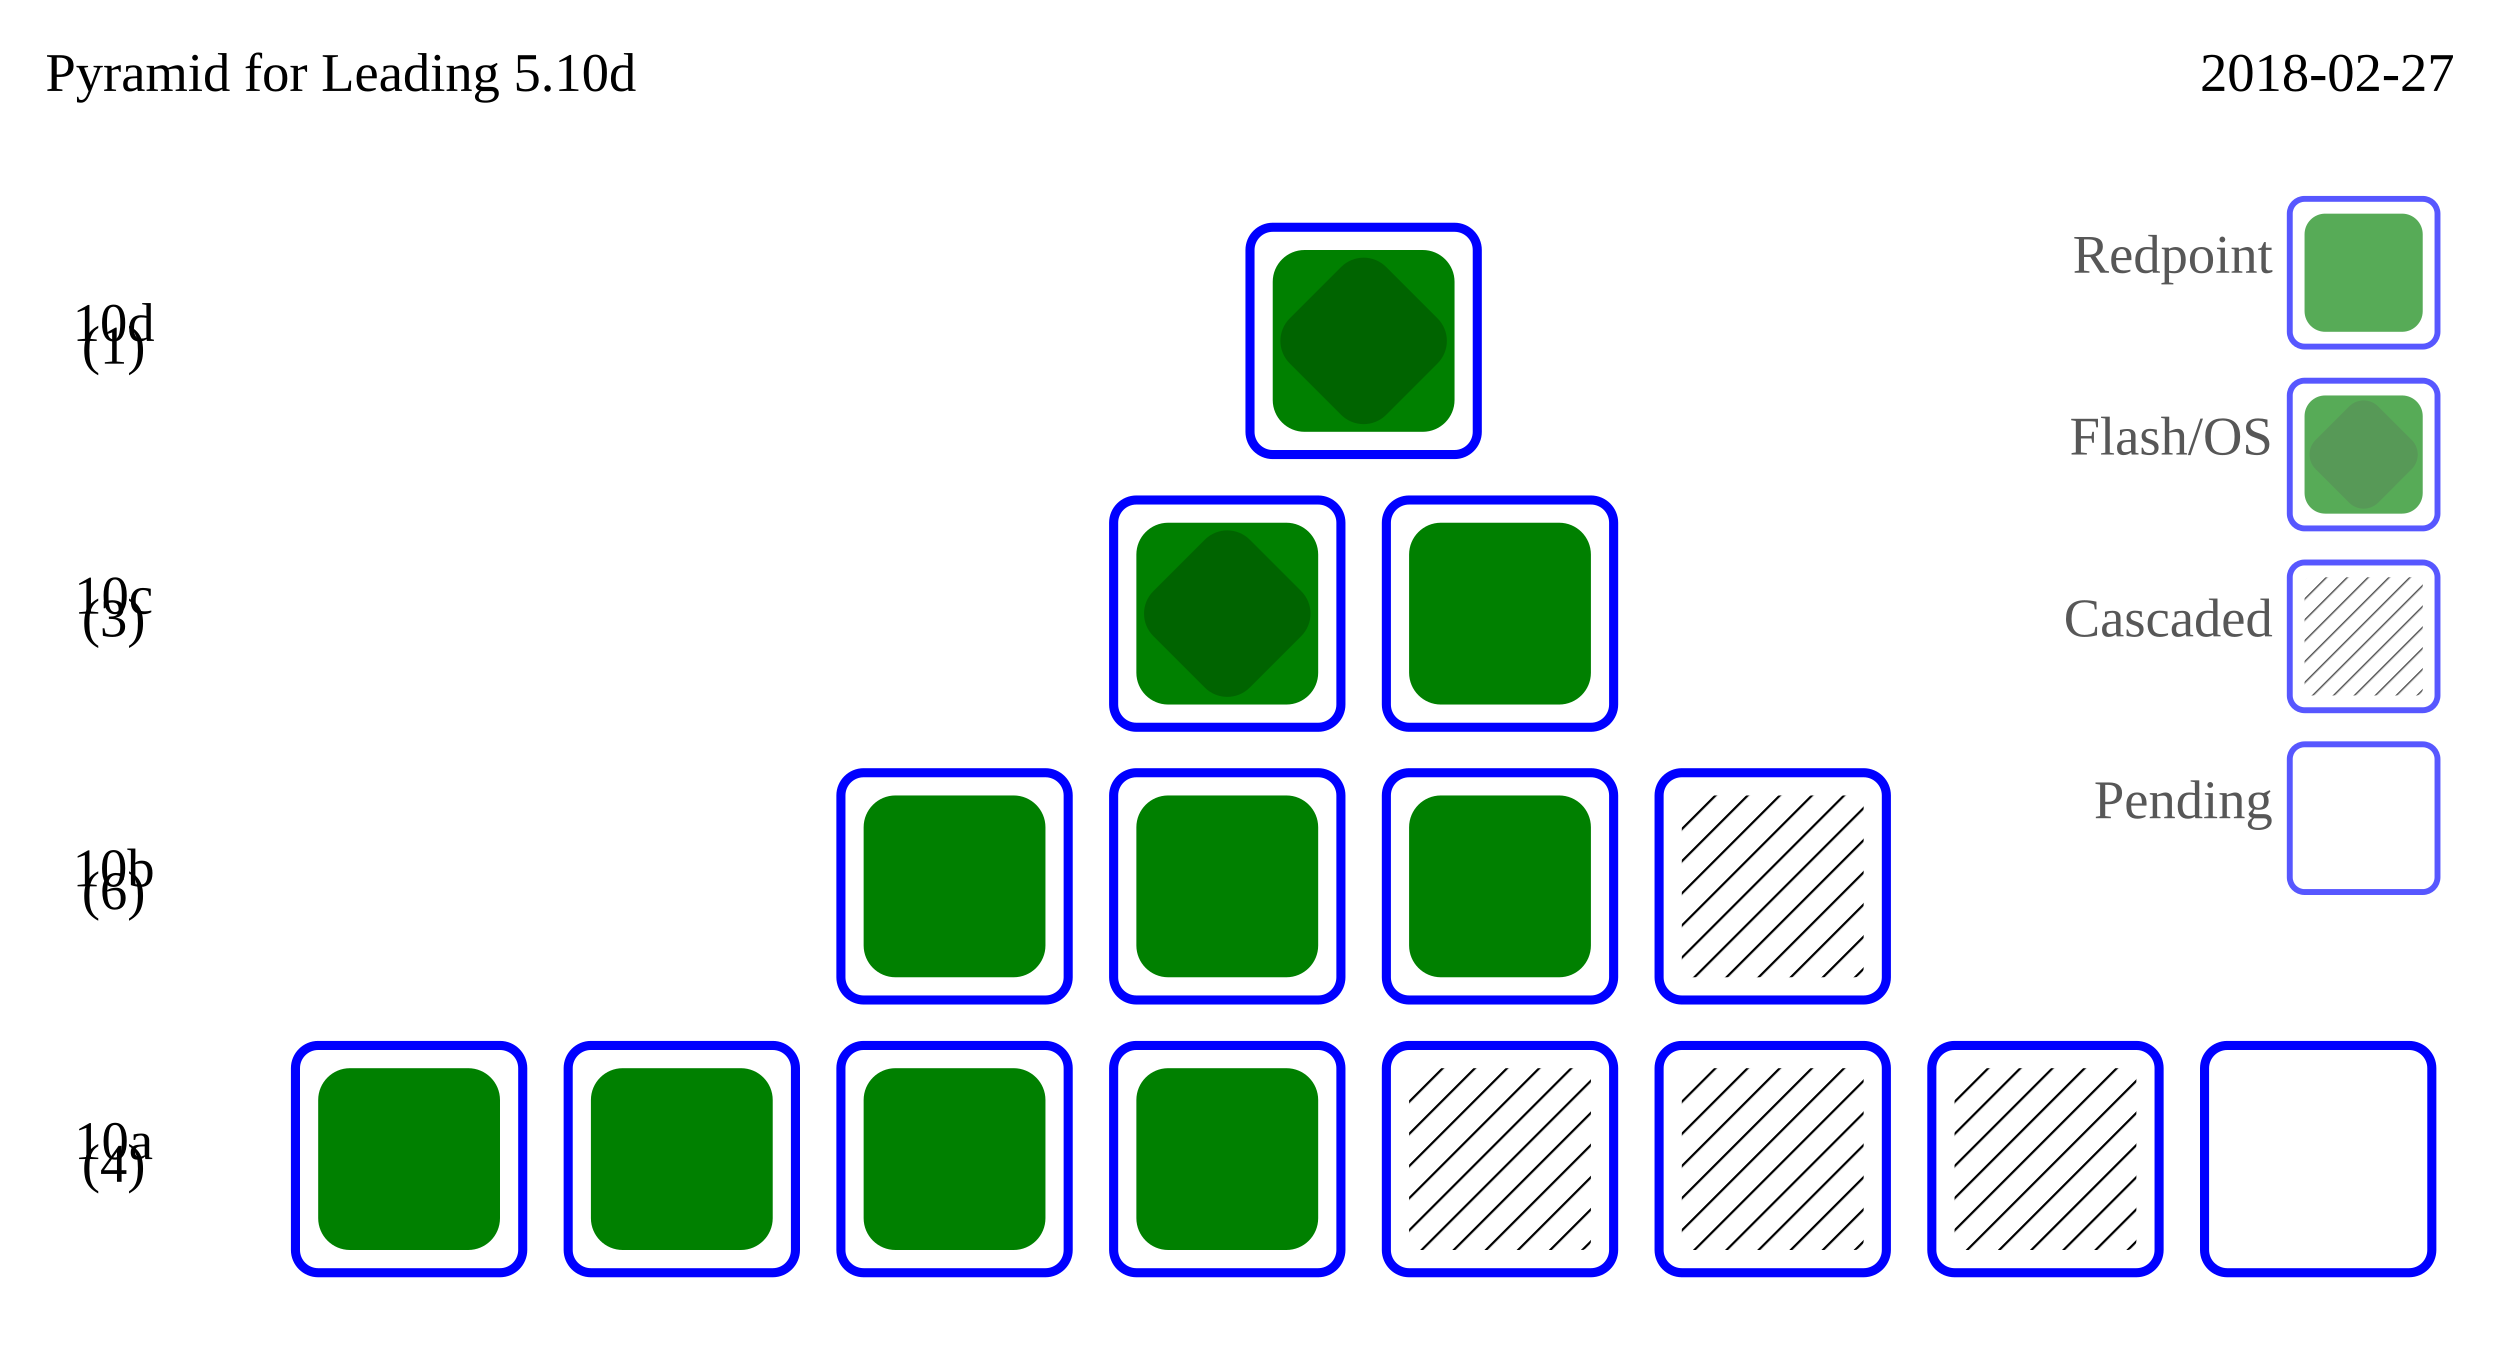
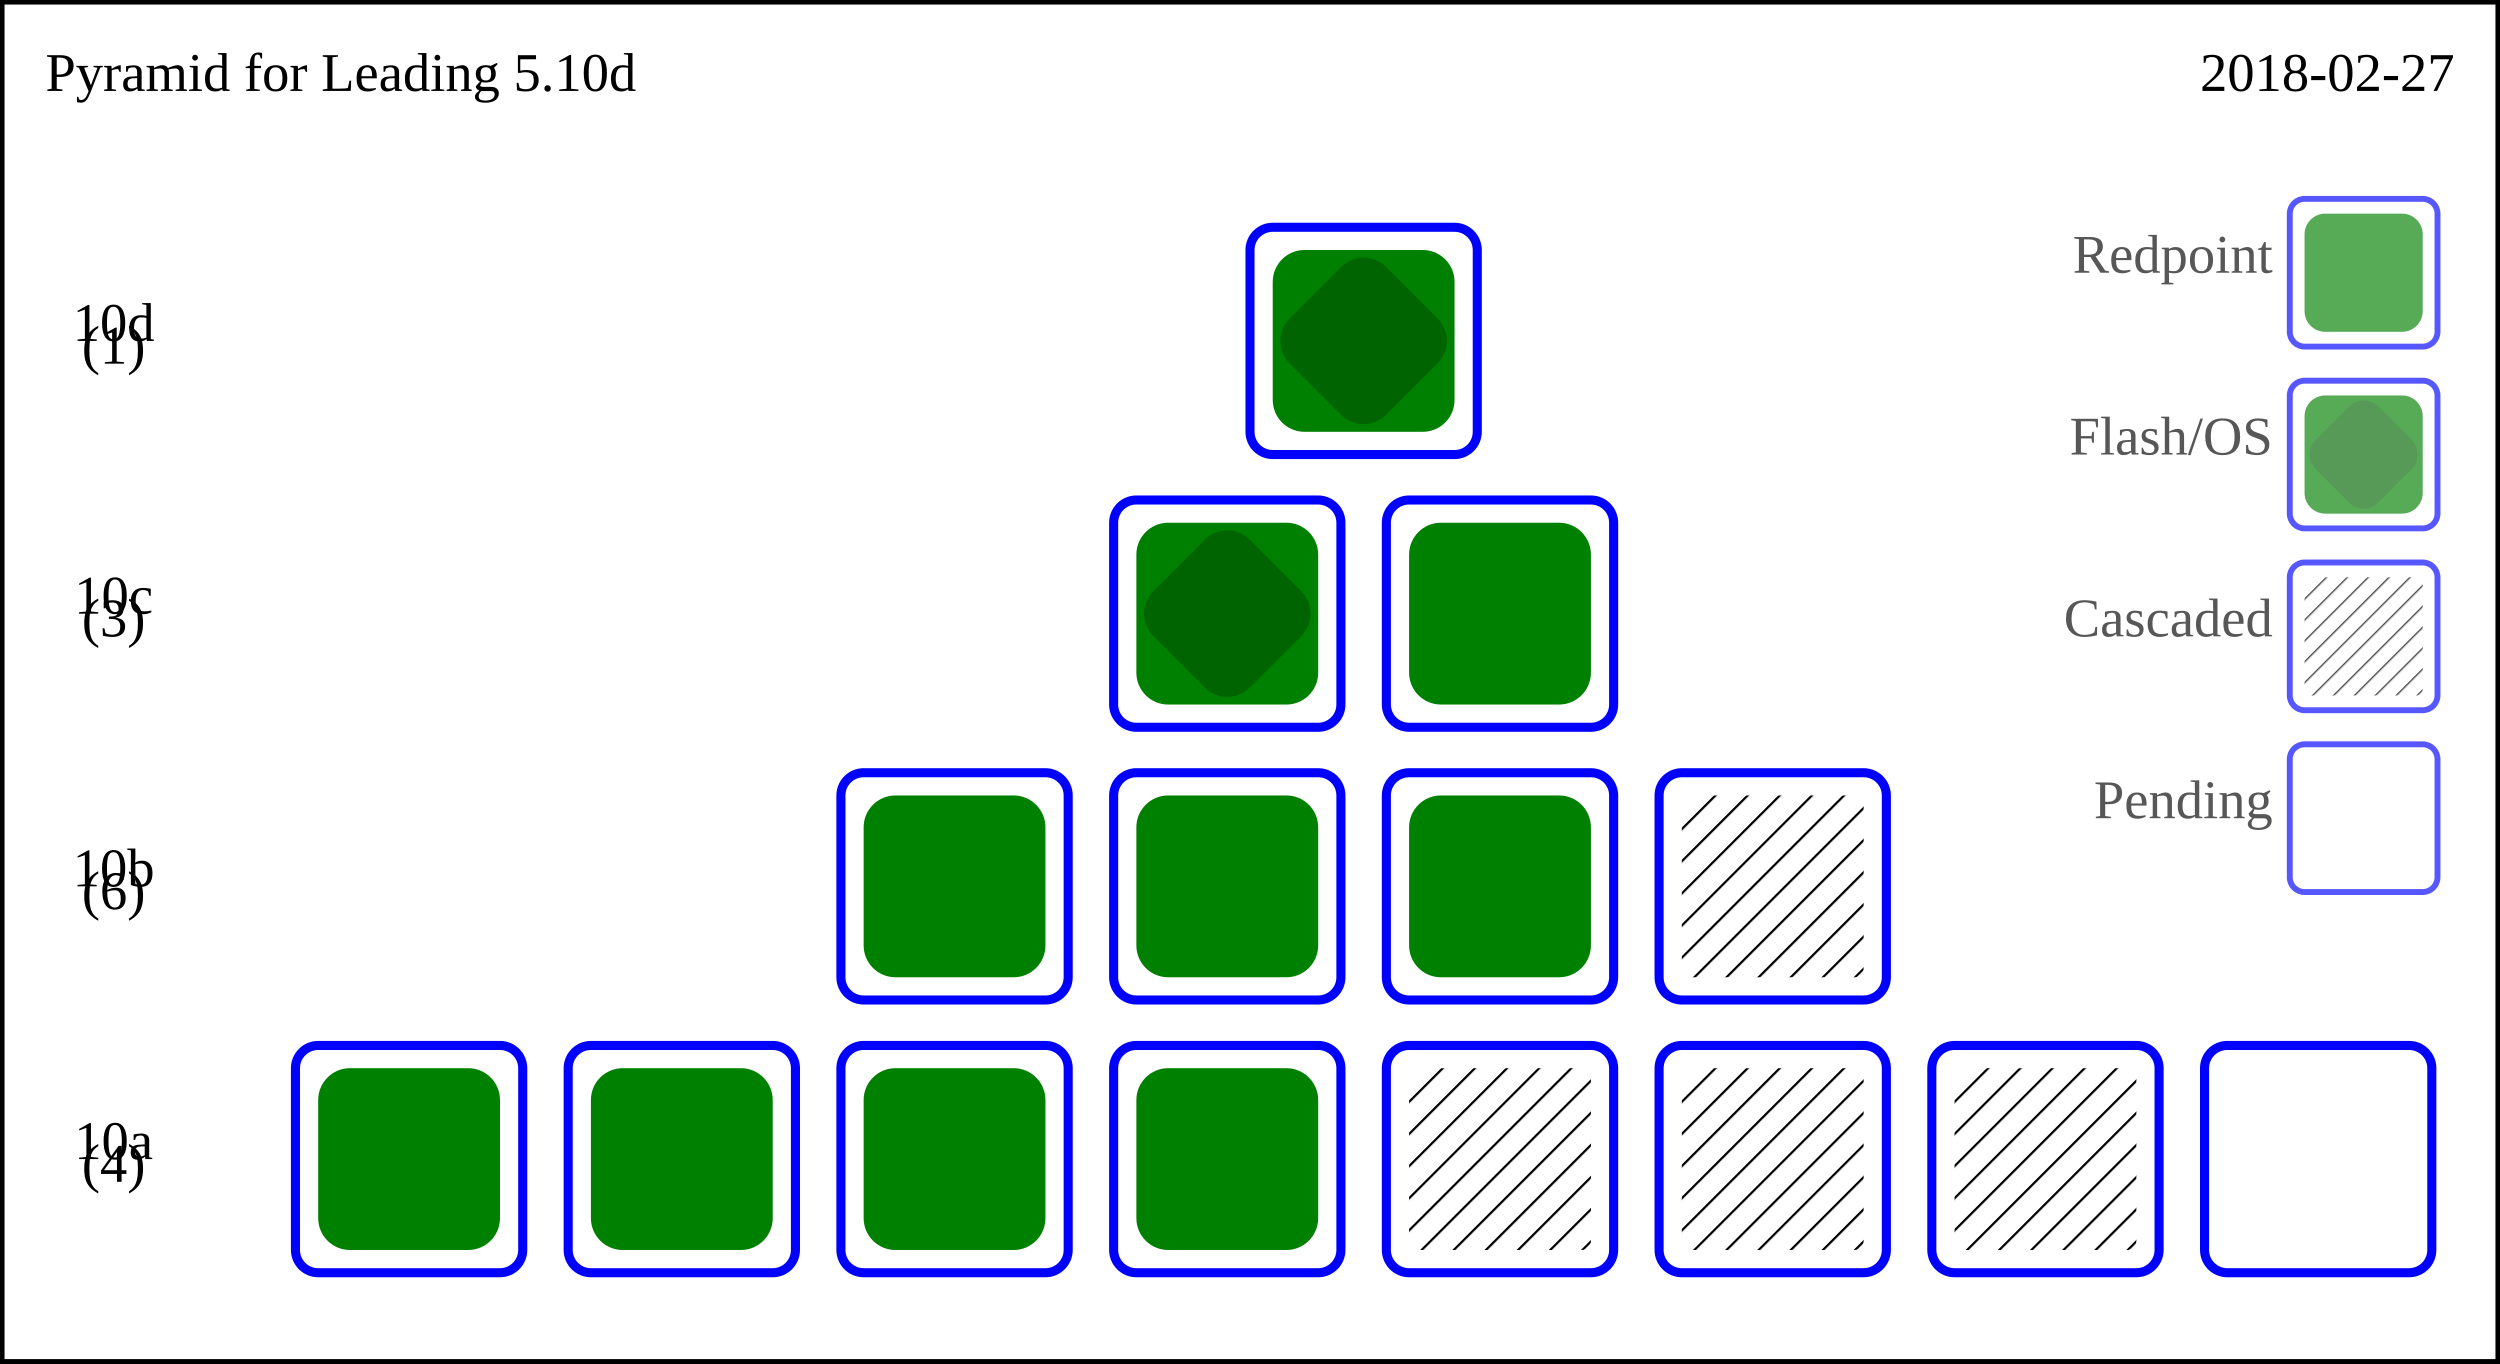
<svg xmlns="http://www.w3.org/2000/svg" xmlns:xlink="http://www.w3.org/1999/xlink" width="550px" height="300px">
+   <rect x="0" y="0" width="550" height="300" style="fill: none; stroke: black; stroke-width: 2px" />
  <pattern id="xhatch" width="5" height="5" patternTransform="rotate(45 0 0)" patternUnits="userSpaceOnUse">
    <line x1="0" y1="0" x2="0" y2="5" style="stroke:black; stroke-width:1" />
  </pattern>
  <defs>
    <g id="pending">
      <rect x="0" y="0" rx="5" ry="5" width="50" height="50" style="fill:none; stroke: blue; stroke-width: 2" transform="translate(-25, -25)" />
    </g>
    <g id="redpoint">
      <use xlink:href="#pending" />
      <rect x="0" y="0" rx="7" ry="7" width="40" height="40" style="fill:green; stroke: none;" transform="translate(-20, -20)" />
    </g>
    <g id="flash">
      <use xlink:href="#redpoint" />
      <rect x="0" y="0" rx="7" ry="7" width="30" height="30" style="fill:darkgreen; stroke: none;" transform="rotate(45, 0, 0) translate(-15, -15)" />
    </g>
    <g id="cascade">
      <use xlink:href="#pending" />
      <rect x="0" y="0" rx="2" ry="2" width="40" height="40" style="fill:url(#xhatch)" transform="translate(-20, -20)" />
    </g>
  </defs>
  <text x="10" y="20" fill="black">Pyramid for Leading 5.10d</text>
  <text text-anchor="end" x="540" y="20" fill="black">2018-02-27</text>
  <g opacity="0.66">
    <g transform="translate(520, 60)">
      <text text-anchor="end" alignment-baseline="middle" x="0" y="0" fill="black" transform="translate(-20)">Redpoint</text>
      <use xlink:href="#redpoint" transform="scale(0.65)" />
    </g>
    <g transform="translate(520,100)">
      <text text-anchor="end" alignment-baseline="middle" x="0" y="0" fill="black" transform="translate(-20)">Flash/OS</text>
      <use xlink:href="#flash" transform="scale(0.65)" />
    </g>
    <g transform="translate(520, 140)">
      <text text-anchor="end" alignment-baseline="middle" x="0" y="0" fill="black" transform="translate(-20)">Cascaded</text>
      <use xlink:href="#cascade" transform="scale(0.65)" />
    </g>
    <g transform="translate(520, 180)">
      <text text-anchor="end" alignment-baseline="middle" x="0" y="0" fill="black" transform="translate(-20)">Pending</text>
      <use xlink:href="#pending" transform="scale(0.65)" />
    </g>
  </g>
  <text x="25" y="75" fill="black" text-anchor="middle" alignment-baseline="baseline">10d</text>
  <text x="25" y="80" fill="black" text-anchor="middle" alignment-baseline="hanging">(1)</text>
  <g transform="translate(300, 75)">
    <use xlink:href="#flash" />
  </g>
  <text x="25" y="135" fill="black" text-anchor="middle" alignment-baseline="baseline">10c</text>
  <text x="25" y="140" fill="black" text-anchor="middle" alignment-baseline="hanging">(3)</text>
  <g transform="translate(270, 135)">
    <use xlink:href="#flash" />
  </g>
  <g transform="translate(330, 135)">
    <use xlink:href="#redpoint" />
  </g>
  <text x="25" y="195" fill="black" text-anchor="middle" alignment-baseline="baseline">10b</text>
  <text x="25" y="200" fill="black" text-anchor="middle" alignment-baseline="hanging">(6)</text>
  <g transform="translate(210, 195)">
    <use xlink:href="#redpoint" />
  </g>
  <g transform="translate(270, 195)">
    <use xlink:href="#redpoint" />
  </g>
  <g transform="translate(330, 195)">
    <use xlink:href="#redpoint" />
  </g>
  <g transform="translate(390, 195)">
    <use xlink:href="#cascade" />
  </g>
  <text x="25" y="255" fill="black" text-anchor="middle" alignment-baseline="baseline">10a</text>
  <text x="25" y="260" fill="black" text-anchor="middle" alignment-baseline="hanging">(4)</text>
  <g transform="translate(90, 255)">
    <use xlink:href="#redpoint" />
  </g>
  <g transform="translate(150, 255)">
    <use xlink:href="#redpoint" />
  </g>
  <g transform="translate(210, 255)">
    <use xlink:href="#redpoint" />
  </g>
  <g transform="translate(270, 255)">
    <use xlink:href="#redpoint" />
  </g>
  <g transform="translate(330, 255)">
    <use xlink:href="#cascade" />
  </g>
  <g transform="translate(390, 255)">
    <use xlink:href="#cascade" />
  </g>
  <g transform="translate(450, 255)">
    <use xlink:href="#cascade" />
  </g>
  <g transform="translate(510, 255)">
    <use xlink:href="#pending" />
  </g>
</svg>
